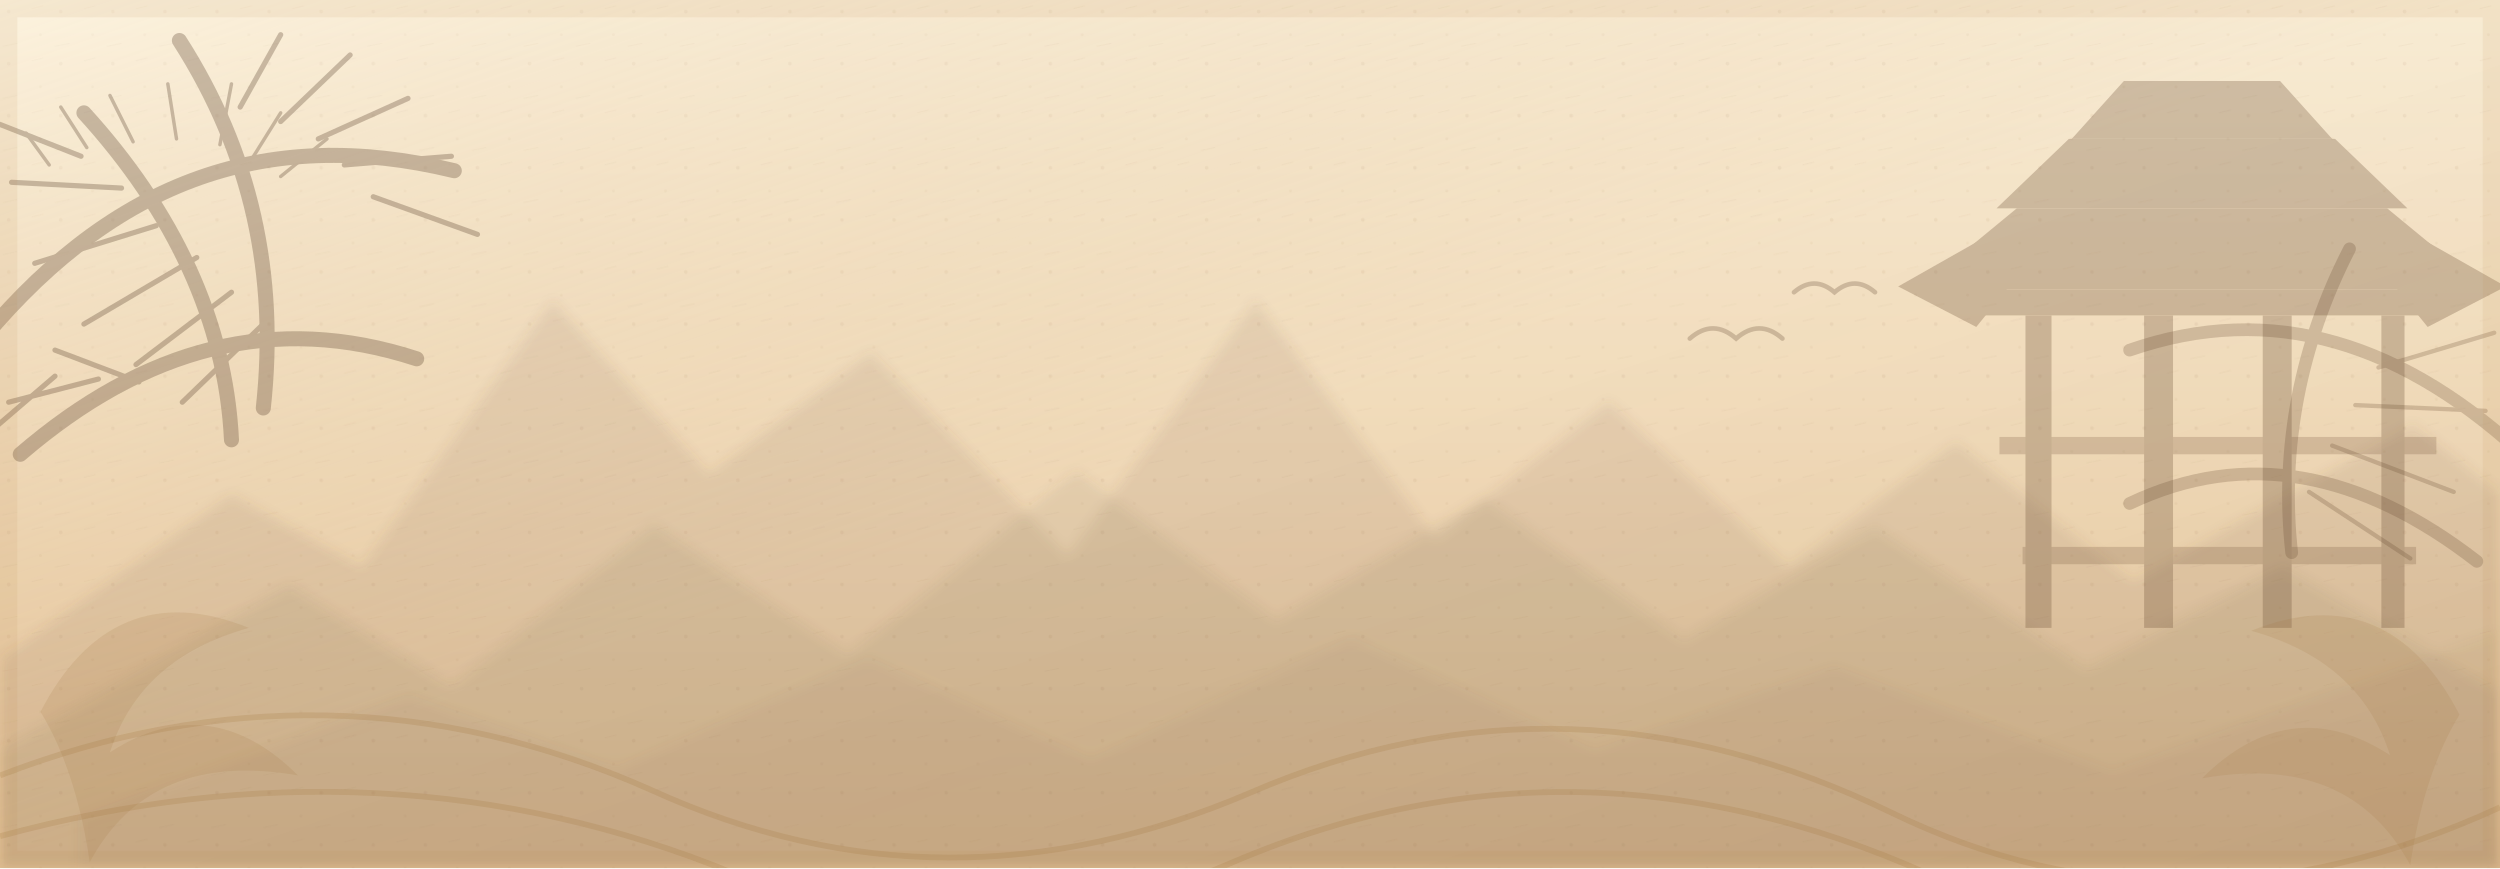
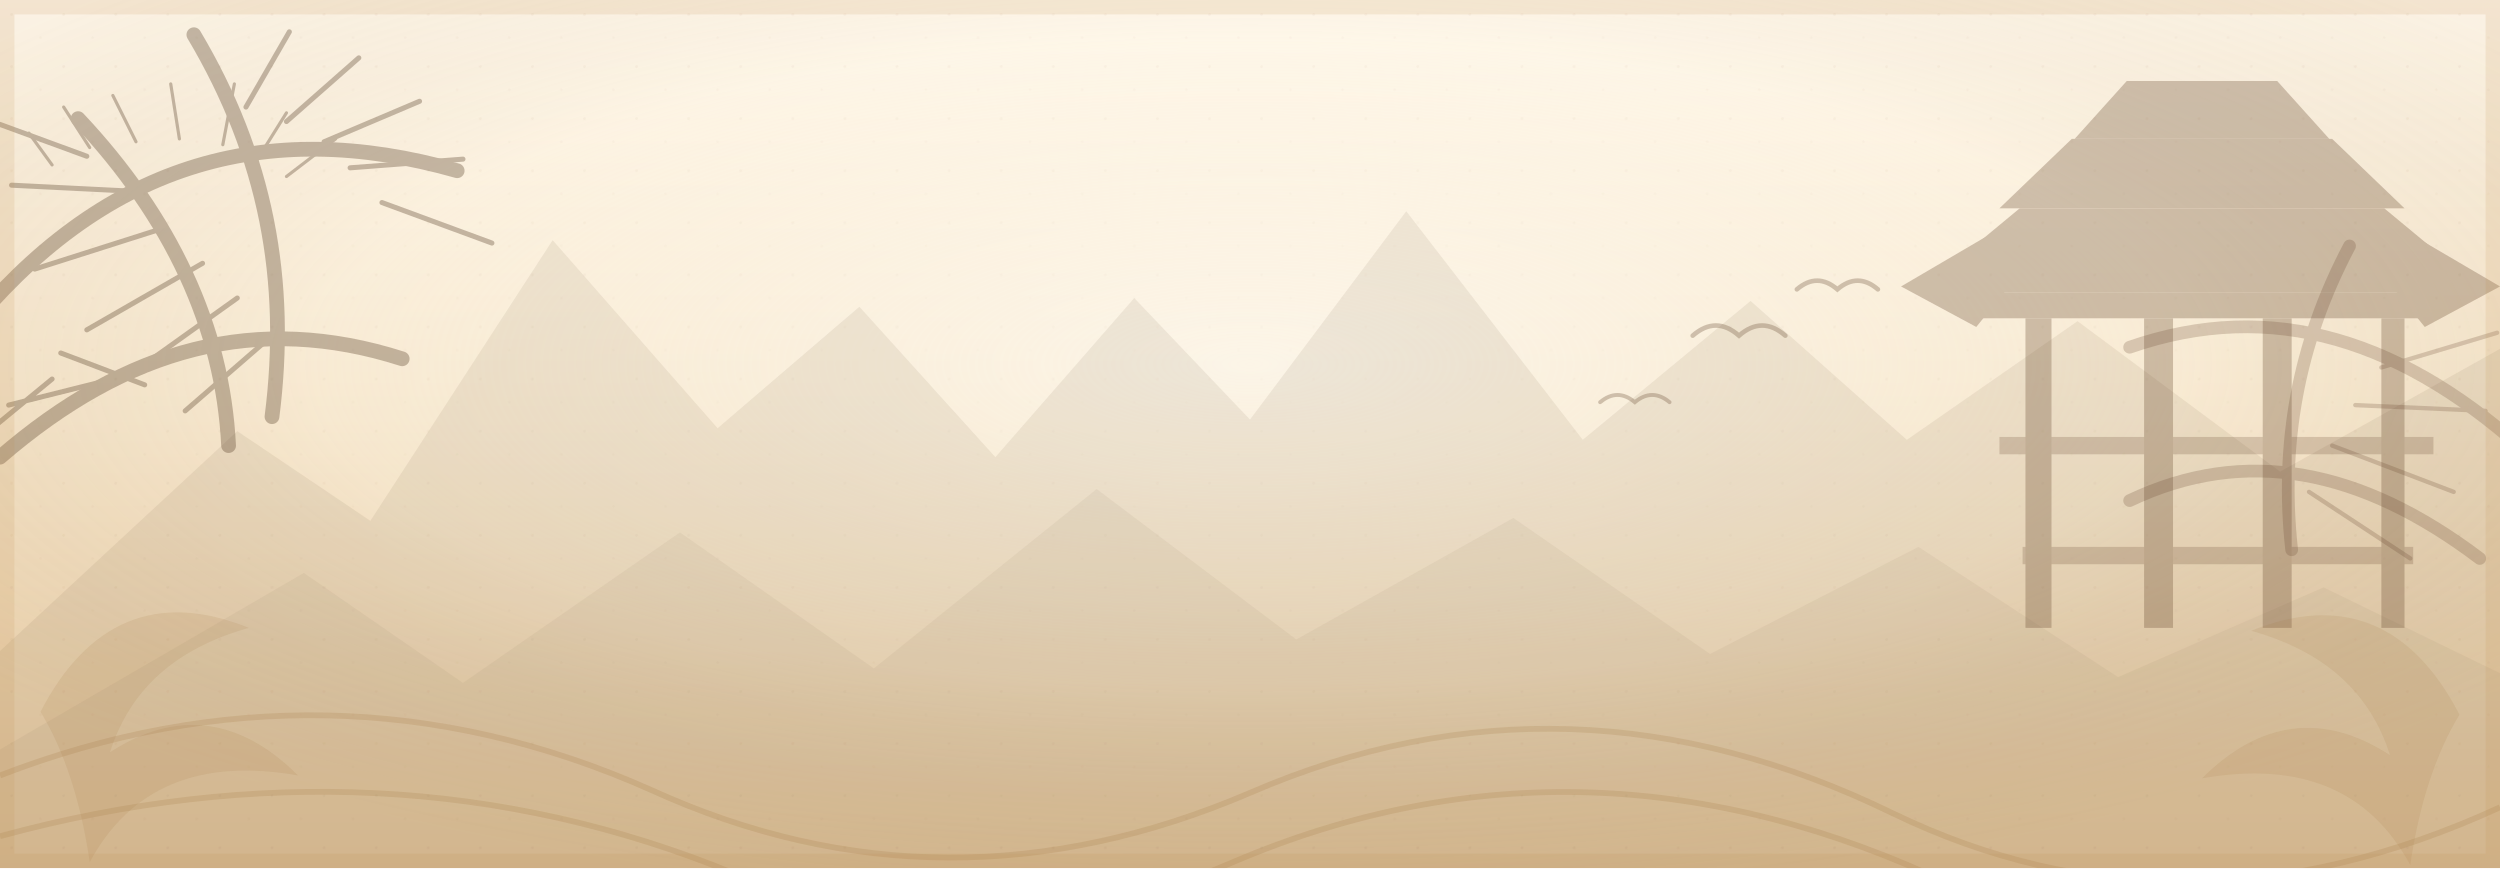
<svg xmlns="http://www.w3.org/2000/svg" viewBox="0 0 864 300" preserveAspectRatio="xMidYMid slice">
  <defs>
    <linearGradient id="paper" x1="0" y1="0" x2="0" y2="1">
-       <stop stop-color="#fbf0da" />
-       <stop offset=".46" stop-color="#f3dfc0" />
-       <stop offset="1" stop-color="#e5c49a" />
+       <stop stop-color="#fff8eb" />
+       <stop offset=".48" stop-color="#f5e5ca" />
+       <stop offset="1" stop-color="#e7c99f" />
    </linearGradient>
-     <linearGradient id="wash" x1="0" y1="0" x2="1" y2="1">
-       <stop stop-color="#fff8e8" stop-opacity=".38" />
-       <stop offset=".5" stop-color="#c69a62" stop-opacity=".05" />
-       <stop offset="1" stop-color="#8f6338" stop-opacity=".09" />
-     </linearGradient>
+     <radialGradient id="center" cx="50%" cy="42%" r="62%">
+       <stop stop-color="#fffdf7" stop-opacity=".62" />
+       <stop offset=".6" stop-color="#fff8eb" stop-opacity=".18" />
+       <stop offset="1" stop-color="#9d7042" stop-opacity=".04" />
+     </radialGradient>
    <pattern id="grain" width="18" height="18" patternUnits="userSpaceOnUse">
-       <circle cx="3" cy="4" r=".65" fill="#70451f" opacity=".06" />
-       <circle cx="14" cy="12" r=".5" fill="#9a6d3f" opacity=".055" />
-       <path d="M1 16l5-1M11 3l4-1" stroke="#8c6138" stroke-width=".35" opacity=".05" />
+       <circle cx="4" cy="5" r=".5" fill="#80542b" opacity=".05" />
+       <circle cx="14" cy="13" r=".45" fill="#9d7142" opacity=".04" />
    </pattern>
-     <filter id="soft">
-       <feGaussianBlur stdDeviation="2.1" />
-     </filter>
  </defs>
  <rect width="864" height="300" fill="url(#paper)" />
  <rect width="864" height="300" fill="url(#grain)" />
-   <rect width="864" height="300" fill="url(#wash)" />
-   <g fill="#735b43" filter="url(#soft)">
-     <path opacity=".12" d="M0 228L80 171l45 25 66-92 54 60 56-42 68 70 65-88 62 82 60-47 62 57 58-43 61 48 97-54 70 55v98H0z" />
-     <path opacity=".10" d="M0 259l100-57 56 35 70-56 67 45 79-63 69 51 72-42 69 49 66-39 73 49 68-35 75 43v61H0z" />
-     <path opacity=".065" d="M27 282l114-42 72 25 87-38 77 35 90-42 84 39 83-29 96 36 134-48v82H27z" />
+   <rect width="864" height="300" fill="url(#center)" />
+   <g fill="#785f46">
+     <path opacity=".105" d="M0 225l82-76 46 31 63-97 57 65 49-42 47 52 48-55 40 42 54-72 61 79 58-48 54 48 59-41 70 52 77-43v180H0z" />
+     <path opacity=".072" d="M0 259l105-61 55 38 75-52 67 47 77-62 69 52 75-42 68 47 72-37 69 45 71-31 111 54v43H0z" />
  </g>
-   <g fill="none" stroke="#59422d" stroke-linecap="round" opacity=".31">
-     <path stroke-width="5.2" d="M-10 122C37 63 91 43 157 59M7 157c43-37 88-49 137-33M62 14c25 39 34 81 29 127M29 39c31 34 49 72 51 113" />
-     <path stroke-width="1.8" d="M28 54L0 43M42 65L4 63M54 78L12 91M68 89l-39 23M80 101l-33 25M91 112l-28 27M83 37l14-25M97 42l24-23M110 48l31-14M119 57l37-3M129 68l36 13M19 130l-28 24M34 131l-31 8M48 132l-29-11" />
-     <path stroke-width="1.2" d="M9 46l8 11m4-20 9 14m8-18 8 16m12-20 3 19m19-19-4 21m21-11-10 16m26-7-16 13" />
+   <g fill="none" stroke="#594029" stroke-linecap="round" stroke-linejoin="round" opacity=".34">
+     <path stroke-width="5.1" d="M-12 115C35 57 91 40 158 59M0 158c44-38 89-50 139-34M67 12c25 42 33 85 27 132M27 41c32 34 50 72 52 113" />
+     <path stroke-width="1.75" d="M30 54L0 43M44 66L4 64M56 79L12 93M70 91l-40 23M82 103l-35 25M94 116l-30 26M85 37l15-26M99 42l25-22M112 49l33-14M121 58l39-3M132 70l38 14M18 131l-28 23M35 132l-32 8M50 133l-29-11" />
+     <path stroke-width="1.1" d="M10 46l8 11m4-20 9 14m8-18 8 16m12-20 3 19m19-19-4 21m22-11-10 16m27-7-17 13" />
  </g>
-   <g fill="#66472e" opacity=".28">
-     <path d="M682 100h158v9H682z" />
-     <path d="M697 72h128l34 28H663z" />
-     <path d="M715 48h92l25 24H690z" />
-     <path d="M734 28h54l18 20h-90z" />
-     <path d="M656 99l30-17-11 17 25-7-17 21zm210 0-30-17 11 17-25-7 17 21z" />
-     <rect x="700" y="109" width="9" height="108" />
-     <rect x="741" y="109" width="10" height="108" />
-     <rect x="782" y="109" width="10" height="108" />
-     <rect x="823" y="109" width="8" height="108" />
-     <path d="M691 151h151v6H691zm8 38h136v6H699z" opacity=".76" />
+   <g fill="#65452c" opacity=".30">
+     <path d="M683 101h157v9H683z" />
+     <path d="M698 72h126l35 29H663z" />
+     <path d="M716 48h90l25 24H691z" />
+     <path d="M735 28h52l18 20h-88z" />
+     <path d="M657 99l29-17-10 17 24-7-17 21zm207 0-29-17 10 17-24-7 17 21z" />
+     <rect x="700" y="110" width="9" height="107" />
+     <rect x="741" y="110" width="10" height="107" />
+     <rect x="782" y="110" width="10" height="107" />
+     <rect x="823" y="110" width="8" height="107" />
+     <path d="M691 151h150v6H691zm8 38h135v6H699z" opacity=".74" />
  </g>
-   <g fill="none" stroke="#63462d" opacity=".24" stroke-linecap="round">
-     <path stroke-width="4.4" d="M875 160c-44-42-90-56-139-39m120 73c-40-31-80-39-120-20m76-88c-17 33-24 69-20 105" />
-     <path stroke-width="1.5" d="M822 127l40-12m-48 25 45 2m-53 12 42 16m-50 0 35 23" />
+   <g fill="none" stroke="#63442b" stroke-linecap="round" opacity=".23">
+     <path stroke-width="4.4" d="M876 159c-45-42-91-56-140-39m121 73c-41-31-81-39-121-20m76-88c-18 34-24 69-20 105" />
+     <path stroke-width="1.5" d="M823 127l40-12m-49 25 45 2m-53 12 42 16m-50 0 35 23" />
  </g>
-   <g fill="#9f733c" opacity=".15">
+   <g fill="none" stroke="#684b31" stroke-linecap="round" opacity=".30">
+     <path stroke-width="1.6" d="M585 116q8-7 16 0q8-7 16 0M621 100q7-6 14 0q7-6 14 0" />
+     <path stroke-width="1.35" d="M553 139q6-5 12 0q6-5 12 0" />
+   </g>
+   <g fill="none" stroke="#9d6f35" stroke-width="2" opacity=".18">
+     <path d="M0 268c75-29 151-28 225 5 68 31 137 31 207 1 74-32 148-29 222 7 66 32 136 32 210-2" />
+     <path d="M0 289c88-24 174-20 254 13 57 23 114 21 172-4 82-35 165-32 249 8 54 26 117 28 189 6" />
+   </g>
+   <g fill="#9f733c" opacity=".13">
    <path d="M14 246c16-31 40-42 72-29-25 7-41 21-48 43 23-15 45-12 65 8-34-6-58 4-72 30-3-21-9-39-17-52z" />
    <path d="M850 247c-16-31-40-42-72-29 25 7 41 21 48 43-23-15-45-12-65 8 34-6 58 4 72 30 3-21 9-39 17-52z" />
  </g>
-   <g fill="none" stroke="#9f7135" stroke-width="2" opacity=".20">
-     <path d="M0 268c75-29 151-28 225 5 68 31 137 31 207 1 74-32 148-29 222 7 66 32 136 32 210-2" />
-     <path d="M0 289c88-24 174-20 254 13 57 23 114 21 172-4 82-35 165-32 249 8 54 26 117 28 189 6" />
-   </g>
-   <g fill="none" stroke="#644a32" stroke-width="1.6" opacity=".27" stroke-linecap="round">
-     <path d="M584 117q8-7 16 0q8-7 16 0M620 101q7-6 14 0q7-6 14 0" />
-   </g>
-   <rect width="864" height="300" fill="none" stroke="#b88a4c" stroke-opacity=".10" stroke-width="12" />
+   <rect width="864" height="300" fill="none" stroke="#b9884a" stroke-opacity=".14" stroke-width="10" />
</svg>
